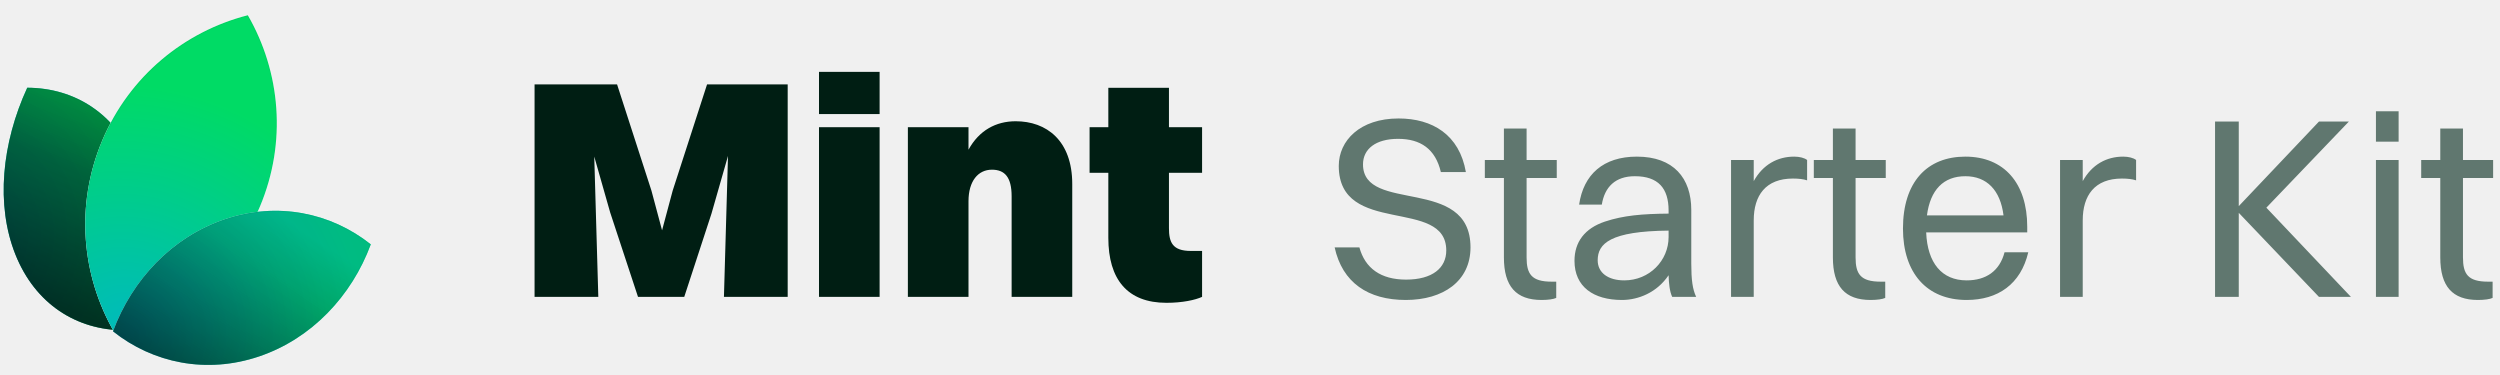
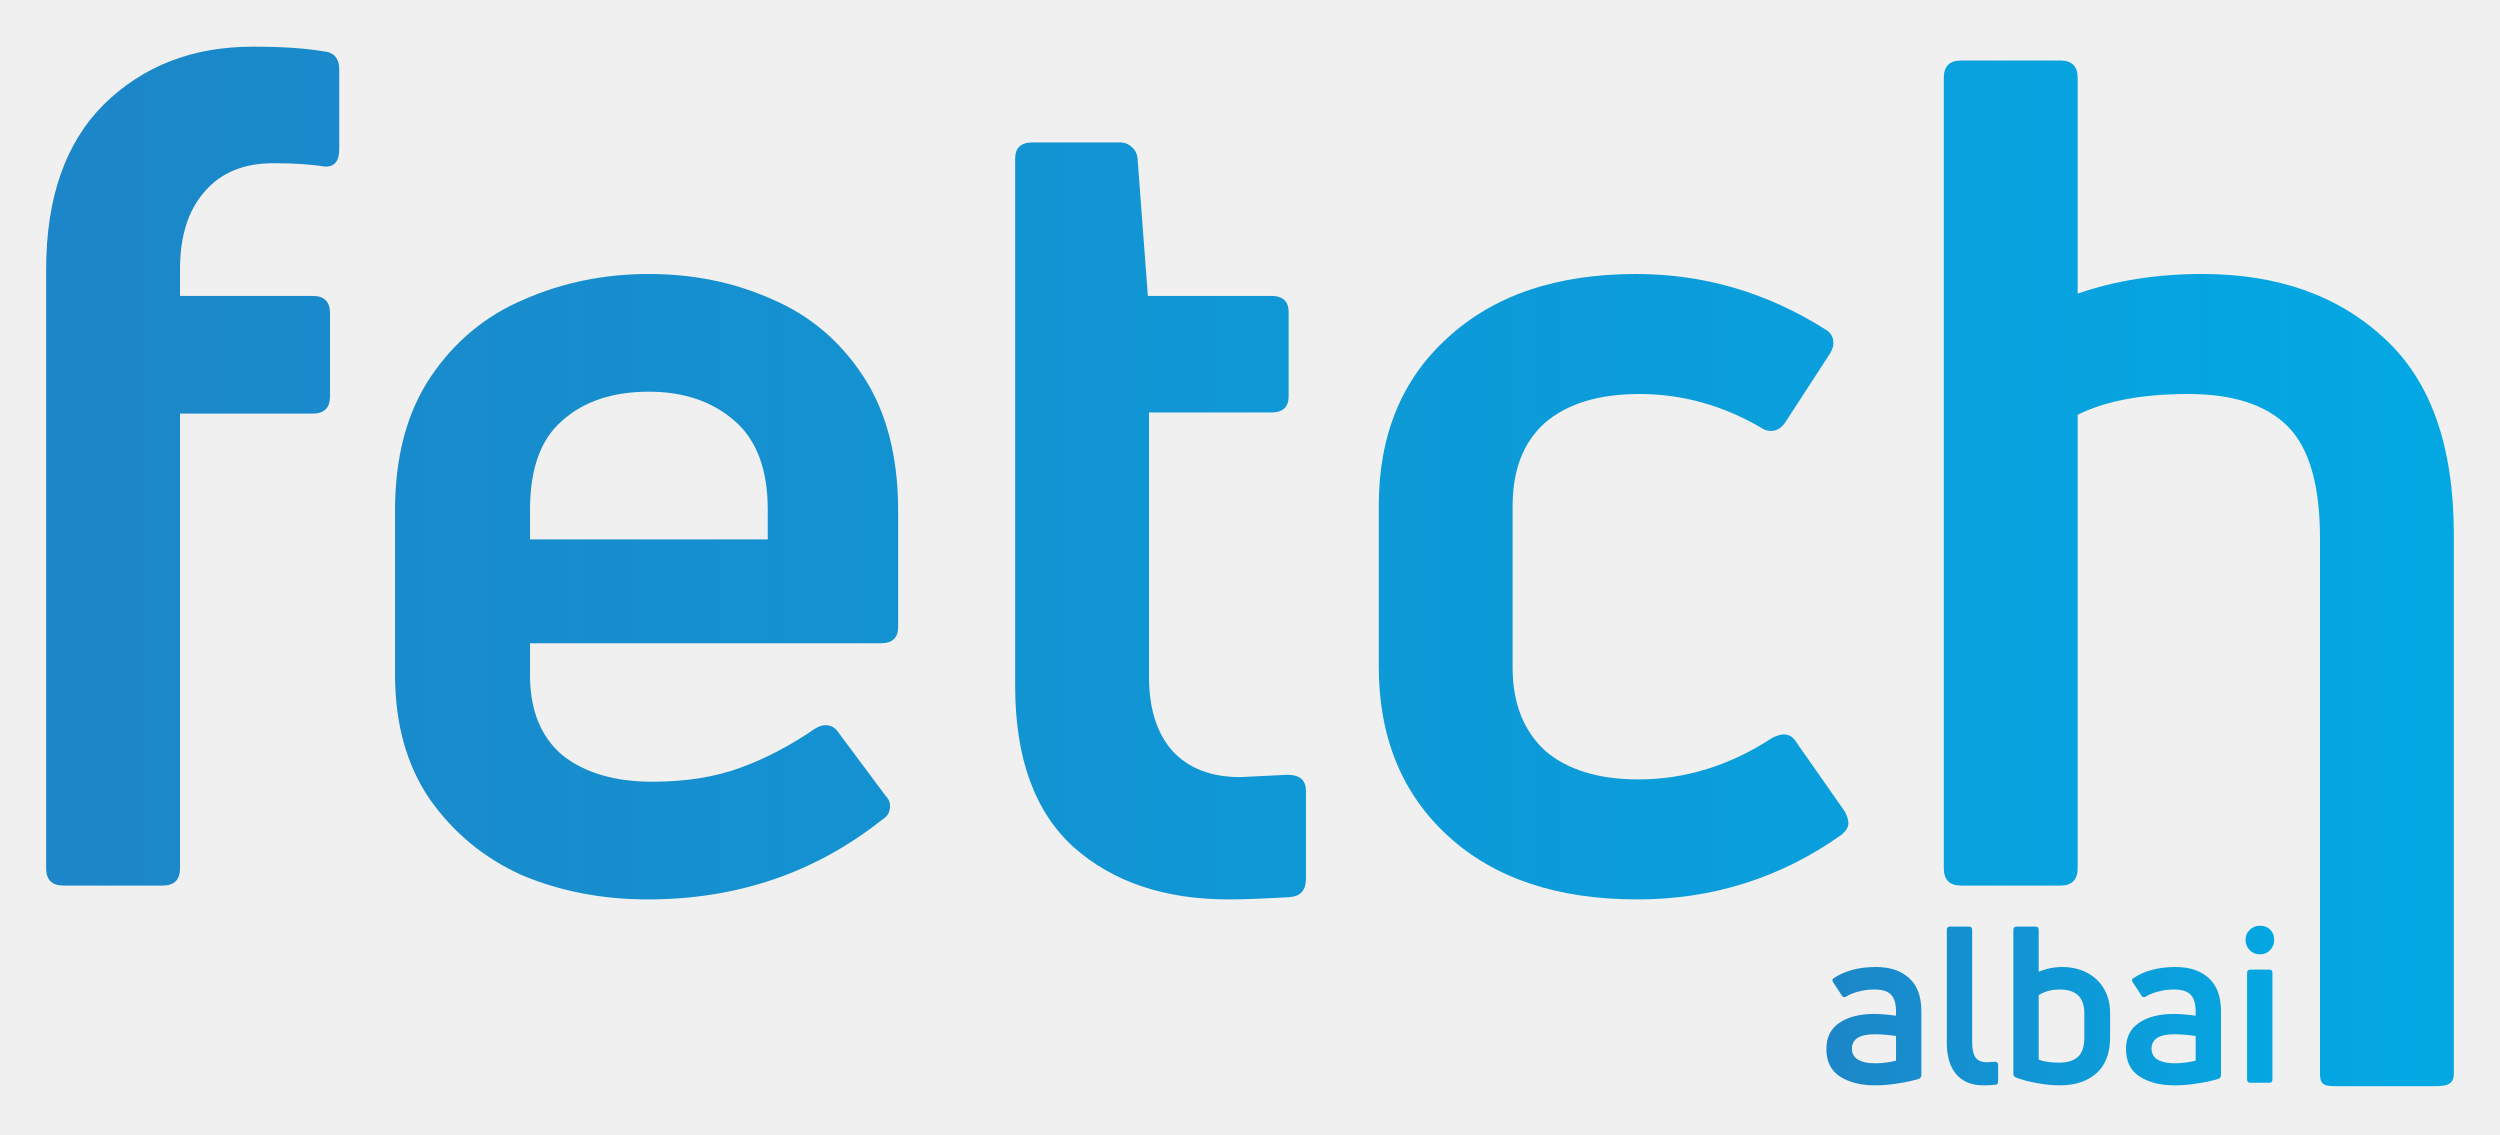
- <svg xmlns="http://www.w3.org/2000/svg" width="160" height="24" viewBox="0 0 160 24" fill="none">
-   <path d="M7.953 21.139C4.896 21.13 2.255 19.458 0.987 16.29C-0.28 13.121 0.109 9.163 1.744 5.615C4.801 5.624 7.442 7.296 8.71 10.465C9.977 13.633 9.588 17.591 7.953 21.139Z" fill="white" />
-   <path d="M7.953 21.139C4.896 21.13 2.255 19.458 0.987 16.29C-0.28 13.121 0.109 9.163 1.744 5.615C4.801 5.624 7.442 7.296 8.71 10.465C9.977 13.633 9.588 17.591 7.953 21.139Z" fill="url(#paint0_radial_115_86)" />
-   <path d="M7.953 21.139C4.896 21.13 2.255 19.458 0.987 16.29C-0.28 13.121 0.109 9.163 1.744 5.615C4.801 5.624 7.442 7.296 8.71 10.465C9.977 13.633 9.588 17.591 7.953 21.139Z" fill="black" fill-opacity="0.5" style="mix-blend-mode:hard-light" />
-   <path d="M7.953 21.139C4.896 21.13 2.255 19.458 0.987 16.29C-0.28 13.121 0.109 9.163 1.744 5.615C4.801 5.624 7.442 7.296 8.71 10.465C9.977 13.633 9.588 17.591 7.953 21.139Z" fill="url(#paint1_linear_115_86)" fill-opacity="0.5" style="mix-blend-mode:hard-light" />
-   <path d="M7.935 21.111C4.897 21.096 2.274 19.431 1.013 16.279C-0.248 13.124 0.136 9.182 1.762 5.643C4.8 5.659 7.423 7.324 8.684 10.476C9.945 13.63 9.561 17.572 7.935 21.111Z" stroke="url(#paint2_linear_115_86)" stroke-opacity="0.05" stroke-width="0.056" />
-   <path d="M7.31 21.257C11.354 20.221 14.884 17.375 16.628 13.236C18.373 9.097 17.945 4.587 15.86 0.976C11.816 2.012 8.287 4.858 6.542 8.998C4.797 13.137 5.225 17.646 7.31 21.257Z" fill="white" />
-   <path d="M7.31 21.257C11.354 20.221 14.884 17.375 16.628 13.236C18.373 9.097 17.945 4.587 15.86 0.976C11.816 2.012 8.287 4.858 6.542 8.998C4.797 13.137 5.225 17.646 7.31 21.257Z" fill="url(#paint3_radial_115_86)" />
-   <path d="M16.602 13.225C14.864 17.349 11.351 20.187 7.324 21.225C5.253 17.624 4.829 13.132 6.568 9.009C8.306 4.885 11.819 2.047 15.846 1.009C17.918 4.61 18.341 9.101 16.602 13.225Z" stroke="url(#paint4_linear_115_86)" stroke-opacity="0.05" stroke-width="0.056" />
-   <path d="M7.234 21.207C9.789 23.237 13.21 23.951 16.577 22.814C19.944 21.677 22.506 18.945 23.73 15.638C21.175 13.608 17.754 12.894 14.387 14.031C11.02 15.168 8.458 17.901 7.234 21.207Z" fill="white" />
-   <path d="M7.234 21.207C9.789 23.237 13.21 23.951 16.577 22.814C19.944 21.677 22.506 18.945 23.73 15.638C21.175 13.608 17.754 12.894 14.387 14.031C11.02 15.168 8.458 17.901 7.234 21.207Z" fill="url(#paint5_radial_115_86)" />
-   <path d="M7.234 21.207C9.789 23.237 13.21 23.951 16.577 22.814C19.944 21.677 22.506 18.945 23.73 15.638C21.175 13.608 17.754 12.894 14.387 14.031C11.02 15.168 8.458 17.901 7.234 21.207Z" fill="black" fill-opacity="0.2" style="mix-blend-mode:hard-light" />
-   <path d="M7.234 21.207C9.789 23.237 13.21 23.951 16.577 22.814C19.944 21.677 22.506 18.945 23.73 15.638C21.175 13.608 17.754 12.894 14.387 14.031C11.02 15.168 8.458 17.901 7.234 21.207Z" fill="url(#paint6_linear_115_86)" fill-opacity="0.5" style="mix-blend-mode:hard-light" />
-   <path d="M16.568 22.787C13.218 23.918 9.814 23.212 7.267 21.198C8.492 17.907 11.044 15.189 14.396 14.058C17.747 12.927 21.15 13.633 23.697 15.648C22.472 18.938 19.92 21.656 16.568 22.787Z" stroke="url(#paint7_linear_115_86)" stroke-opacity="0.05" stroke-width="0.056" />
-   <path d="M34.212 19V5.4H39.492L41.692 12.2L42.372 14.74L43.052 12.2L45.252 5.4H50.412V19H46.332L46.592 9.98L45.532 13.68L43.792 19H40.832L39.052 13.6L38.032 10.02L38.292 19H34.212ZM52.416 7.3V4.6H56.295V7.3H52.416ZM52.416 19V8.14H56.295V19H52.416ZM58.104 19V8.14H61.984V9.58C62.664 8.34 63.744 7.76 65.004 7.76C66.964 7.76 68.624 8.98 68.624 11.78V19H64.744V12.56C64.744 11.34 64.304 10.86 63.484 10.86C62.604 10.86 61.984 11.58 61.984 12.88V19H58.104ZM70.933 15.22V11.06H69.733V8.14H70.933V5.62H74.813V8.14H76.933V11.06H74.813V14.6C74.813 15.5 75.033 16.06 76.213 16.06H76.933V19C76.493 19.2 75.673 19.38 74.653 19.38C72.153 19.38 70.933 17.88 70.933 15.22Z" fill="#001E13" />
-   <path d="M87.232 10.519C87.232 13.687 94.112 11.229 94.112 15.832C94.112 17.994 92.364 19.198 89.971 19.198C87.562 19.198 85.912 18.093 85.417 15.832H87.001C87.364 17.169 88.371 17.895 89.987 17.895C91.671 17.895 92.561 17.152 92.561 16.03C92.561 12.598 85.681 15.155 85.681 10.618C85.681 9.001 87.034 7.582 89.509 7.582C91.671 7.582 93.403 8.621 93.816 11.014H92.215C91.868 9.529 90.912 8.886 89.476 8.886C88.057 8.886 87.232 9.529 87.232 10.519ZM96.25 16.476V11.393H95.029V10.239H96.25V8.226H97.702V10.239H99.632V11.393H97.702V16.476C97.702 17.532 98.015 18.026 99.302 18.026H99.599V19.066C99.434 19.148 99.071 19.198 98.659 19.198C97.025 19.198 96.25 18.323 96.25 16.476ZM102.516 13.093H101.064C101.345 11.162 102.615 10.024 104.76 10.024C107.103 10.024 108.242 11.393 108.242 13.44V16.888C108.242 17.895 108.324 18.521 108.555 19H107.021C106.856 18.654 106.806 18.142 106.79 17.614C106.047 18.72 104.859 19.198 103.803 19.198C101.988 19.198 100.767 18.357 100.767 16.69C100.767 15.486 101.427 14.611 102.714 14.182C103.902 13.786 105.107 13.687 106.79 13.671V13.473C106.79 12.053 106.13 11.278 104.628 11.278C103.374 11.278 102.698 11.971 102.516 13.093ZM102.252 16.657C102.252 17.465 102.929 17.944 103.952 17.944C105.569 17.944 106.79 16.674 106.79 15.172V14.759C103.061 14.793 102.252 15.585 102.252 16.657ZM110.787 19V10.239H112.239V11.591C112.833 10.519 113.774 10.024 114.83 10.024C115.176 10.024 115.49 10.107 115.655 10.239V11.542C115.407 11.46 115.094 11.427 114.747 11.427C112.998 11.427 112.239 12.515 112.239 14.1V19H110.787ZM117.305 16.476V11.393H116.084V10.239H117.305V8.226H118.757V10.239H120.688V11.393H118.757V16.476C118.757 17.532 119.071 18.026 120.358 18.026H120.655V19.066C120.49 19.148 120.127 19.198 119.714 19.198C118.081 19.198 117.305 18.323 117.305 16.476ZM129.809 16.145C129.33 18.192 127.862 19.198 125.865 19.198C123.324 19.198 121.79 17.482 121.79 14.627C121.79 11.658 123.324 10.024 125.783 10.024C128.258 10.024 129.743 11.723 129.743 14.512V14.875H123.275C123.357 16.838 124.281 17.944 125.865 17.944C127.103 17.944 127.977 17.35 128.291 16.145H129.809ZM125.783 11.278C124.38 11.278 123.539 12.152 123.324 13.786H128.225C128.027 12.169 127.152 11.278 125.783 11.278ZM131.843 19V10.239H133.295V11.591C133.889 10.519 134.829 10.024 135.885 10.024C136.232 10.024 136.545 10.107 136.71 10.239V11.542C136.463 11.46 136.149 11.427 135.803 11.427C134.054 11.427 133.295 12.515 133.295 14.1V19H131.843ZM141.763 19V7.78H143.281V13.192L148.413 7.78H150.327L145.047 13.291L150.459 19H148.413L143.281 13.621V19H141.763ZM152.06 9.067V7.12H153.512V9.067H152.06ZM152.06 19V10.239H153.512V19H152.06ZM156.178 16.476V11.393H154.957V10.239H156.178V8.226H157.63V10.239H159.56V11.393H157.63V16.476C157.63 17.532 157.943 18.026 159.23 18.026H159.527V19.066C159.362 19.148 158.999 19.198 158.587 19.198C156.953 19.198 156.178 18.323 156.178 16.476Z" fill="#002719" fill-opacity="0.6" />
+ <svg xmlns="http://www.w3.org/2000/svg" width="500" height="227" viewBox="0 0 500 227" fill="none">
+   <path d="M65.081 33.336C62.312 32.875 58.85 32.644 54.696 32.644C48.695 32.644 44.08 34.567 40.849 38.414C37.618 42.106 36.002 47.26 36.002 53.876V59.184H62.542C64.85 59.184 66.004 60.338 66.004 62.646V79.262C66.004 81.57 64.85 82.724 62.542 82.724H36.002V173.653C36.002 175.961 34.848 177.115 32.541 177.115H12.693C10.385 177.115 9.231 175.961 9.231 173.653V53.876C9.231 39.568 13.078 28.567 20.77 20.874C28.617 13.181 38.541 9.335 50.542 9.335C56.388 9.335 61.081 9.643 64.619 10.258C66.773 10.412 67.85 11.643 67.85 13.951V29.875C67.85 32.182 66.927 33.336 65.081 33.336Z" fill="url(#paint0_linear_1216_559)" />
+   <path d="M179.627 125.419C179.627 127.573 178.473 128.65 176.165 128.65H106.007V135.112C106.007 142.036 108.161 147.344 112.469 151.036C116.931 154.575 122.931 156.344 130.47 156.344C137.086 156.344 142.933 155.421 148.01 153.575C153.087 151.728 158.087 149.113 163.011 145.728C163.78 145.266 164.472 145.036 165.088 145.036C166.165 145.036 167.011 145.497 167.626 146.42L177.089 159.114C177.704 159.729 178.012 160.421 178.012 161.191C178.012 162.421 177.473 163.345 176.396 163.96C163.011 174.576 147.394 179.884 129.547 179.884C120.47 179.884 112.085 178.269 104.392 175.038C96.853 171.653 90.699 166.576 85.929 159.806C81.313 153.036 79.005 144.728 79.005 134.881V102.11C79.005 91.34 81.39 82.416 86.16 75.339C90.929 68.262 97.16 63.108 104.853 59.877C112.546 56.492 120.854 54.799 129.778 54.799C138.702 54.799 146.933 56.492 154.472 59.877C162.011 63.108 168.088 68.262 172.704 75.339C177.319 82.416 179.627 91.34 179.627 102.11V125.419ZM153.549 101.879C153.549 93.879 151.318 87.955 146.856 84.109C142.394 80.262 136.701 78.339 129.778 78.339C122.547 78.339 116.777 80.262 112.469 84.109C108.161 87.801 106.007 93.725 106.007 101.879V107.88H153.549V101.879Z" fill="url(#paint1_linear_1216_559)" />
+   <path d="M229.803 135.343C229.803 141.651 231.341 146.574 234.419 150.113C237.649 153.652 242.188 155.421 248.035 155.421L257.497 154.959C259.959 154.959 261.189 156.036 261.189 158.19V175.73C261.189 178.038 260.112 179.269 257.958 179.422C252.727 179.73 248.65 179.884 245.727 179.884C232.957 179.884 222.649 176.422 214.802 169.499C206.955 162.421 203.032 151.652 203.032 137.189V31.721C203.032 29.567 204.186 28.49 206.494 28.49H224.033C224.956 28.49 225.726 28.798 226.341 29.413C226.957 29.875 227.341 30.567 227.495 31.49L229.572 59.184H254.266C256.574 59.184 257.728 60.261 257.728 62.415V79.262C257.728 81.416 256.574 82.493 254.266 82.493H229.803V135.343Z" fill="url(#paint2_linear_1216_559)" />
+   <path d="M368.296 166.96C356.142 175.576 342.526 179.884 327.448 179.884C311.447 179.884 298.831 175.653 289.599 167.191C280.368 158.729 275.752 147.42 275.752 133.266V101.187C275.752 87.032 280.368 75.801 289.599 67.492C298.831 59.03 311.37 54.799 327.217 54.799C340.756 54.799 353.372 58.492 365.066 65.877C366.142 66.492 366.681 67.415 366.681 68.646C366.681 69.262 366.45 69.954 365.989 70.723L356.988 84.57C356.219 85.647 355.296 86.186 354.219 86.186C353.449 86.186 352.757 85.955 352.142 85.493C344.449 81.032 336.371 78.801 327.909 78.801C319.755 78.801 313.447 80.724 308.985 84.57C304.677 88.417 302.523 93.956 302.523 101.187V133.497C302.523 140.574 304.677 146.113 308.985 150.113C313.447 153.959 319.678 155.883 327.679 155.883C337.064 155.883 345.987 153.113 354.449 147.574C355.373 147.113 356.142 146.882 356.757 146.882C357.834 146.882 358.68 147.42 359.296 148.497L368.989 162.344C369.45 163.268 369.681 164.037 369.681 164.652C369.681 165.422 369.22 166.191 368.296 166.96Z" fill="url(#paint3_linear_1216_559)" />
+   <path d="M415.533 58.723C423.072 56.107 431.38 54.799 440.458 54.799C455.536 54.799 467.69 59.107 476.922 67.723C486.153 76.185 490.769 89.263 490.769 106.956V214.81C490.769 217.118 488.919 217.234 486.765 217.234H467.376C465.068 217.234 463.998 217.118 463.998 214.81V107.649C463.998 97.033 461.844 89.571 457.536 85.263C453.228 80.955 446.612 78.801 437.688 78.801C428.457 78.801 421.072 80.186 415.533 82.955V173.653C415.533 175.961 414.379 177.115 412.071 177.115H392.224C389.916 177.115 388.762 175.961 388.762 173.653V15.566C388.762 13.258 389.916 12.104 392.224 12.104H412.071C414.379 12.104 415.533 13.258 415.533 15.566V58.723Z" fill="url(#paint4_linear_1216_559)" />
+   <path d="M366.631 195.715C368.873 194.172 371.726 193.401 375.191 193.401C378.015 193.401 380.228 194.143 381.829 195.628C383.46 197.084 384.275 199.297 384.275 202.266V215.019C384.275 215.368 384.115 215.616 383.795 215.762C382.572 216.14 381.174 216.446 379.602 216.679C378.059 216.941 376.53 217.072 375.016 217.072C372.192 217.072 369.863 216.489 368.029 215.325C366.194 214.16 365.277 212.311 365.277 209.778C365.277 207.478 366.136 205.746 367.854 204.581C369.601 203.387 371.93 202.79 374.842 202.79C376.006 202.79 377.462 202.907 379.209 203.14V202.31C379.209 200.738 378.874 199.617 378.205 198.947C377.564 198.248 376.443 197.899 374.842 197.899C373.793 197.899 372.774 198.03 371.784 198.292C370.824 198.525 369.979 198.86 369.251 199.297C369.106 199.384 368.975 199.428 368.858 199.428C368.655 199.428 368.494 199.326 368.378 199.122L366.631 196.458C366.427 196.138 366.427 195.89 366.631 195.715ZM370.387 209.735C370.387 210.725 370.809 211.467 371.653 211.962C372.498 212.428 373.619 212.661 375.016 212.661C376.356 212.661 377.753 212.486 379.209 212.137V207.202C377.637 206.969 376.225 206.852 374.973 206.852C371.915 206.852 370.387 207.813 370.387 209.735Z" fill="url(#paint5_linear_1216_559)" />
+   <path d="M399.147 216.941C398.39 217.028 397.561 217.072 396.658 217.072C394.329 217.072 392.524 216.329 391.242 214.844C389.99 213.36 389.364 211.278 389.364 208.599V185.976C389.364 185.539 389.583 185.321 390.02 185.321H393.776C394.212 185.321 394.431 185.539 394.431 185.976V208.424C394.431 209.851 394.664 210.885 395.129 211.525C395.595 212.137 396.323 212.442 397.313 212.442C397.662 212.442 398.216 212.413 398.973 212.355C399.409 212.355 399.628 212.573 399.628 213.01V216.242C399.628 216.679 399.468 216.912 399.147 216.941Z" fill="url(#paint6_linear_1216_559)" />
+   <path d="M407.739 194.361C409.254 193.721 410.826 193.401 412.456 193.401C414.291 193.401 415.936 193.779 417.391 194.536C418.847 195.293 419.983 196.37 420.798 197.768C421.613 199.166 422.021 200.796 422.021 202.659V207.464C422.021 210.637 421.104 213.039 419.269 214.67C417.435 216.271 415.004 217.072 411.976 217.072C410.549 217.072 409.05 216.926 407.477 216.635C405.905 216.373 404.479 215.994 403.197 215.5C402.848 215.383 402.673 215.136 402.673 214.757V185.976C402.673 185.539 402.892 185.321 403.328 185.321H407.084C407.521 185.321 407.739 185.539 407.739 185.976V194.361ZM411.845 212.53C413.504 212.53 414.756 212.137 415.601 211.351C416.445 210.564 416.867 209.283 416.867 207.507V202.659C416.867 199.486 415.222 197.899 411.932 197.899C410.331 197.899 408.933 198.278 407.739 199.035V211.918C408.729 212.326 410.098 212.53 411.845 212.53Z" fill="url(#paint7_linear_1216_559)" />
+   <path d="M426.554 195.715C428.796 194.172 431.65 193.401 435.114 193.401C437.939 193.401 440.151 194.143 441.753 195.628C443.383 197.084 444.198 199.297 444.198 202.266V215.019C444.198 215.368 444.038 215.616 443.718 215.762C442.495 216.14 441.098 216.446 439.525 216.679C437.982 216.941 436.454 217.072 434.94 217.072C432.115 217.072 429.786 216.489 427.952 215.325C426.118 214.16 425.2 212.311 425.2 209.778C425.2 207.478 426.059 205.746 427.777 204.581C429.524 203.387 431.853 202.79 434.765 202.79C435.93 202.79 437.385 202.907 439.132 203.14V202.31C439.132 200.738 438.798 199.617 438.128 198.947C437.487 198.248 436.366 197.899 434.765 197.899C433.717 197.899 432.698 198.03 431.708 198.292C430.747 198.525 429.903 198.86 429.175 199.297C429.029 199.384 428.898 199.428 428.782 199.428C428.578 199.428 428.418 199.326 428.301 199.122L426.554 196.458C426.351 196.138 426.351 195.89 426.554 195.715ZM430.31 209.735C430.31 210.725 430.732 211.467 431.577 211.962C432.421 212.428 433.542 212.661 434.94 212.661C436.279 212.661 437.677 212.486 439.132 212.137V207.202C437.56 206.969 436.148 206.852 434.896 206.852C431.839 206.852 430.31 207.813 430.31 209.735Z" fill="url(#paint8_linear_1216_559)" />
+   <path d="M454.834 187.985C454.834 188.8 454.558 189.485 454.005 190.038C453.48 190.591 452.811 190.868 451.996 190.868C451.18 190.868 450.496 190.591 449.943 190.038C449.39 189.485 449.113 188.8 449.113 187.985C449.113 187.17 449.39 186.5 449.943 185.976C450.496 185.423 451.18 185.146 451.996 185.146C452.84 185.146 453.524 185.408 454.048 185.932C454.572 186.457 454.834 187.141 454.834 187.985ZM450.074 216.548C449.637 216.548 449.419 216.329 449.419 215.893V194.536C449.419 194.129 449.637 193.925 450.074 193.925H453.874C454.281 193.925 454.485 194.129 454.485 194.536V215.893C454.485 216.329 454.281 216.548 453.874 216.548H450.074Z" fill="url(#paint9_linear_1216_559)" />
  <defs>
-     <radialGradient id="paint0_radial_115_86" cx="0" cy="0" r="1" gradientUnits="userSpaceOnUse" gradientTransform="translate(-3.00503 15.023) rotate(-10.029) scale(17.9572 17.784)">
-       <stop stop-color="#00B0BB" />
-       <stop offset="1" stop-color="#00DB65" />
-     </radialGradient>
-     <linearGradient id="paint1_linear_115_86" x1="7.39" y1="4.813" x2="1.63" y2="18.689" gradientUnits="userSpaceOnUse">
-       <stop stop-color="#18E299" />
-       <stop offset="1" />
+     <linearGradient id="paint0_linear_1216_559" x1="-6.794" y1="90.554" x2="505.513" y2="90.554" gradientUnits="userSpaceOnUse">
+       <stop stop-color="#1D85C7" />
+       <stop offset="1" stop-color="#02A9E4" />
    </linearGradient>
-     <linearGradient id="paint2_linear_115_86" x1="7.948" y1="8.016" x2="1.761" y2="18.746" gradientUnits="userSpaceOnUse">
-       <stop />
-       <stop offset="1" stop-opacity="0" />
+     <linearGradient id="paint1_linear_1216_559" x1="-6.794" y1="90.554" x2="505.513" y2="90.554" gradientUnits="userSpaceOnUse">
+       <stop stop-color="#1D85C7" />
+       <stop offset="1" stop-color="#02A9E4" />
    </linearGradient>
-     <radialGradient id="paint3_radial_115_86" cx="0" cy="0" r="1" gradientUnits="userSpaceOnUse" gradientTransform="translate(8.11404 20.8822) rotate(-75.7542) scale(21.6246 23.7772)">
-       <stop stop-color="#00BBBB" />
-       <stop offset="0.713" stop-color="#00DB65" />
-     </radialGradient>
-     <linearGradient id="paint4_linear_115_86" x1="7.602" y1="5.871" x2="15.556" y2="16.372" gradientUnits="userSpaceOnUse">
-       <stop />
-       <stop offset="1" stop-opacity="0" />
+     <linearGradient id="paint2_linear_1216_559" x1="-6.794" y1="90.554" x2="505.513" y2="90.554" gradientUnits="userSpaceOnUse">
+       <stop stop-color="#1D85C7" />
+       <stop offset="1" stop-color="#02A9E4" />
    </linearGradient>
-     <radialGradient id="paint5_radial_115_86" cx="0" cy="0" r="1" gradientUnits="userSpaceOnUse" gradientTransform="translate(7.84537 21.5181) rotate(-20.3525) scale(18.5603 17.32)">
-       <stop stop-color="#00B0BB" />
-       <stop offset="1" stop-color="#00DB65" />
-     </radialGradient>
-     <linearGradient id="paint6_linear_115_86" x1="16.808" y1="13.007" x2="10.041" y2="22.994" gradientUnits="userSpaceOnUse">
-       <stop stop-color="#00B1BC" />
-       <stop offset="1" />
+     <linearGradient id="paint3_linear_1216_559" x1="-6.794" y1="90.554" x2="505.513" y2="90.554" gradientUnits="userSpaceOnUse">
+       <stop stop-color="#1D85C7" />
+       <stop offset="1" stop-color="#02A9E4" />
    </linearGradient>
-     <linearGradient id="paint7_linear_115_86" x1="16.808" y1="13.007" x2="14.169" y2="23.841" gradientUnits="userSpaceOnUse">
-       <stop />
-       <stop offset="1" stop-opacity="0" />
+     <linearGradient id="paint4_linear_1216_559" x1="-6.794" y1="90.554" x2="505.513" y2="90.554" gradientUnits="userSpaceOnUse">
+       <stop stop-color="#1D85C7" />
+       <stop offset="1" stop-color="#02A9E4" />
+     </linearGradient>
+     <linearGradient id="paint5_linear_1216_559" x1="362.175" y1="200.167" x2="459.124" y2="200.167" gradientUnits="userSpaceOnUse">
+       <stop stop-color="#1D85C7" />
+       <stop offset="1" stop-color="#02A9E4" />
+     </linearGradient>
+     <linearGradient id="paint6_linear_1216_559" x1="362.175" y1="200.167" x2="459.124" y2="200.167" gradientUnits="userSpaceOnUse">
+       <stop stop-color="#1D85C7" />
+       <stop offset="1" stop-color="#02A9E4" />
+     </linearGradient>
+     <linearGradient id="paint7_linear_1216_559" x1="362.175" y1="200.167" x2="459.124" y2="200.167" gradientUnits="userSpaceOnUse">
+       <stop stop-color="#1D85C7" />
+       <stop offset="1" stop-color="#02A9E4" />
+     </linearGradient>
+     <linearGradient id="paint8_linear_1216_559" x1="362.175" y1="200.167" x2="459.124" y2="200.167" gradientUnits="userSpaceOnUse">
+       <stop stop-color="#1D85C7" />
+       <stop offset="1" stop-color="#02A9E4" />
+     </linearGradient>
+     <linearGradient id="paint9_linear_1216_559" x1="362.175" y1="200.167" x2="459.124" y2="200.167" gradientUnits="userSpaceOnUse">
+       <stop stop-color="#1D85C7" />
+       <stop offset="1" stop-color="#02A9E4" />
    </linearGradient>
  </defs>
</svg>
